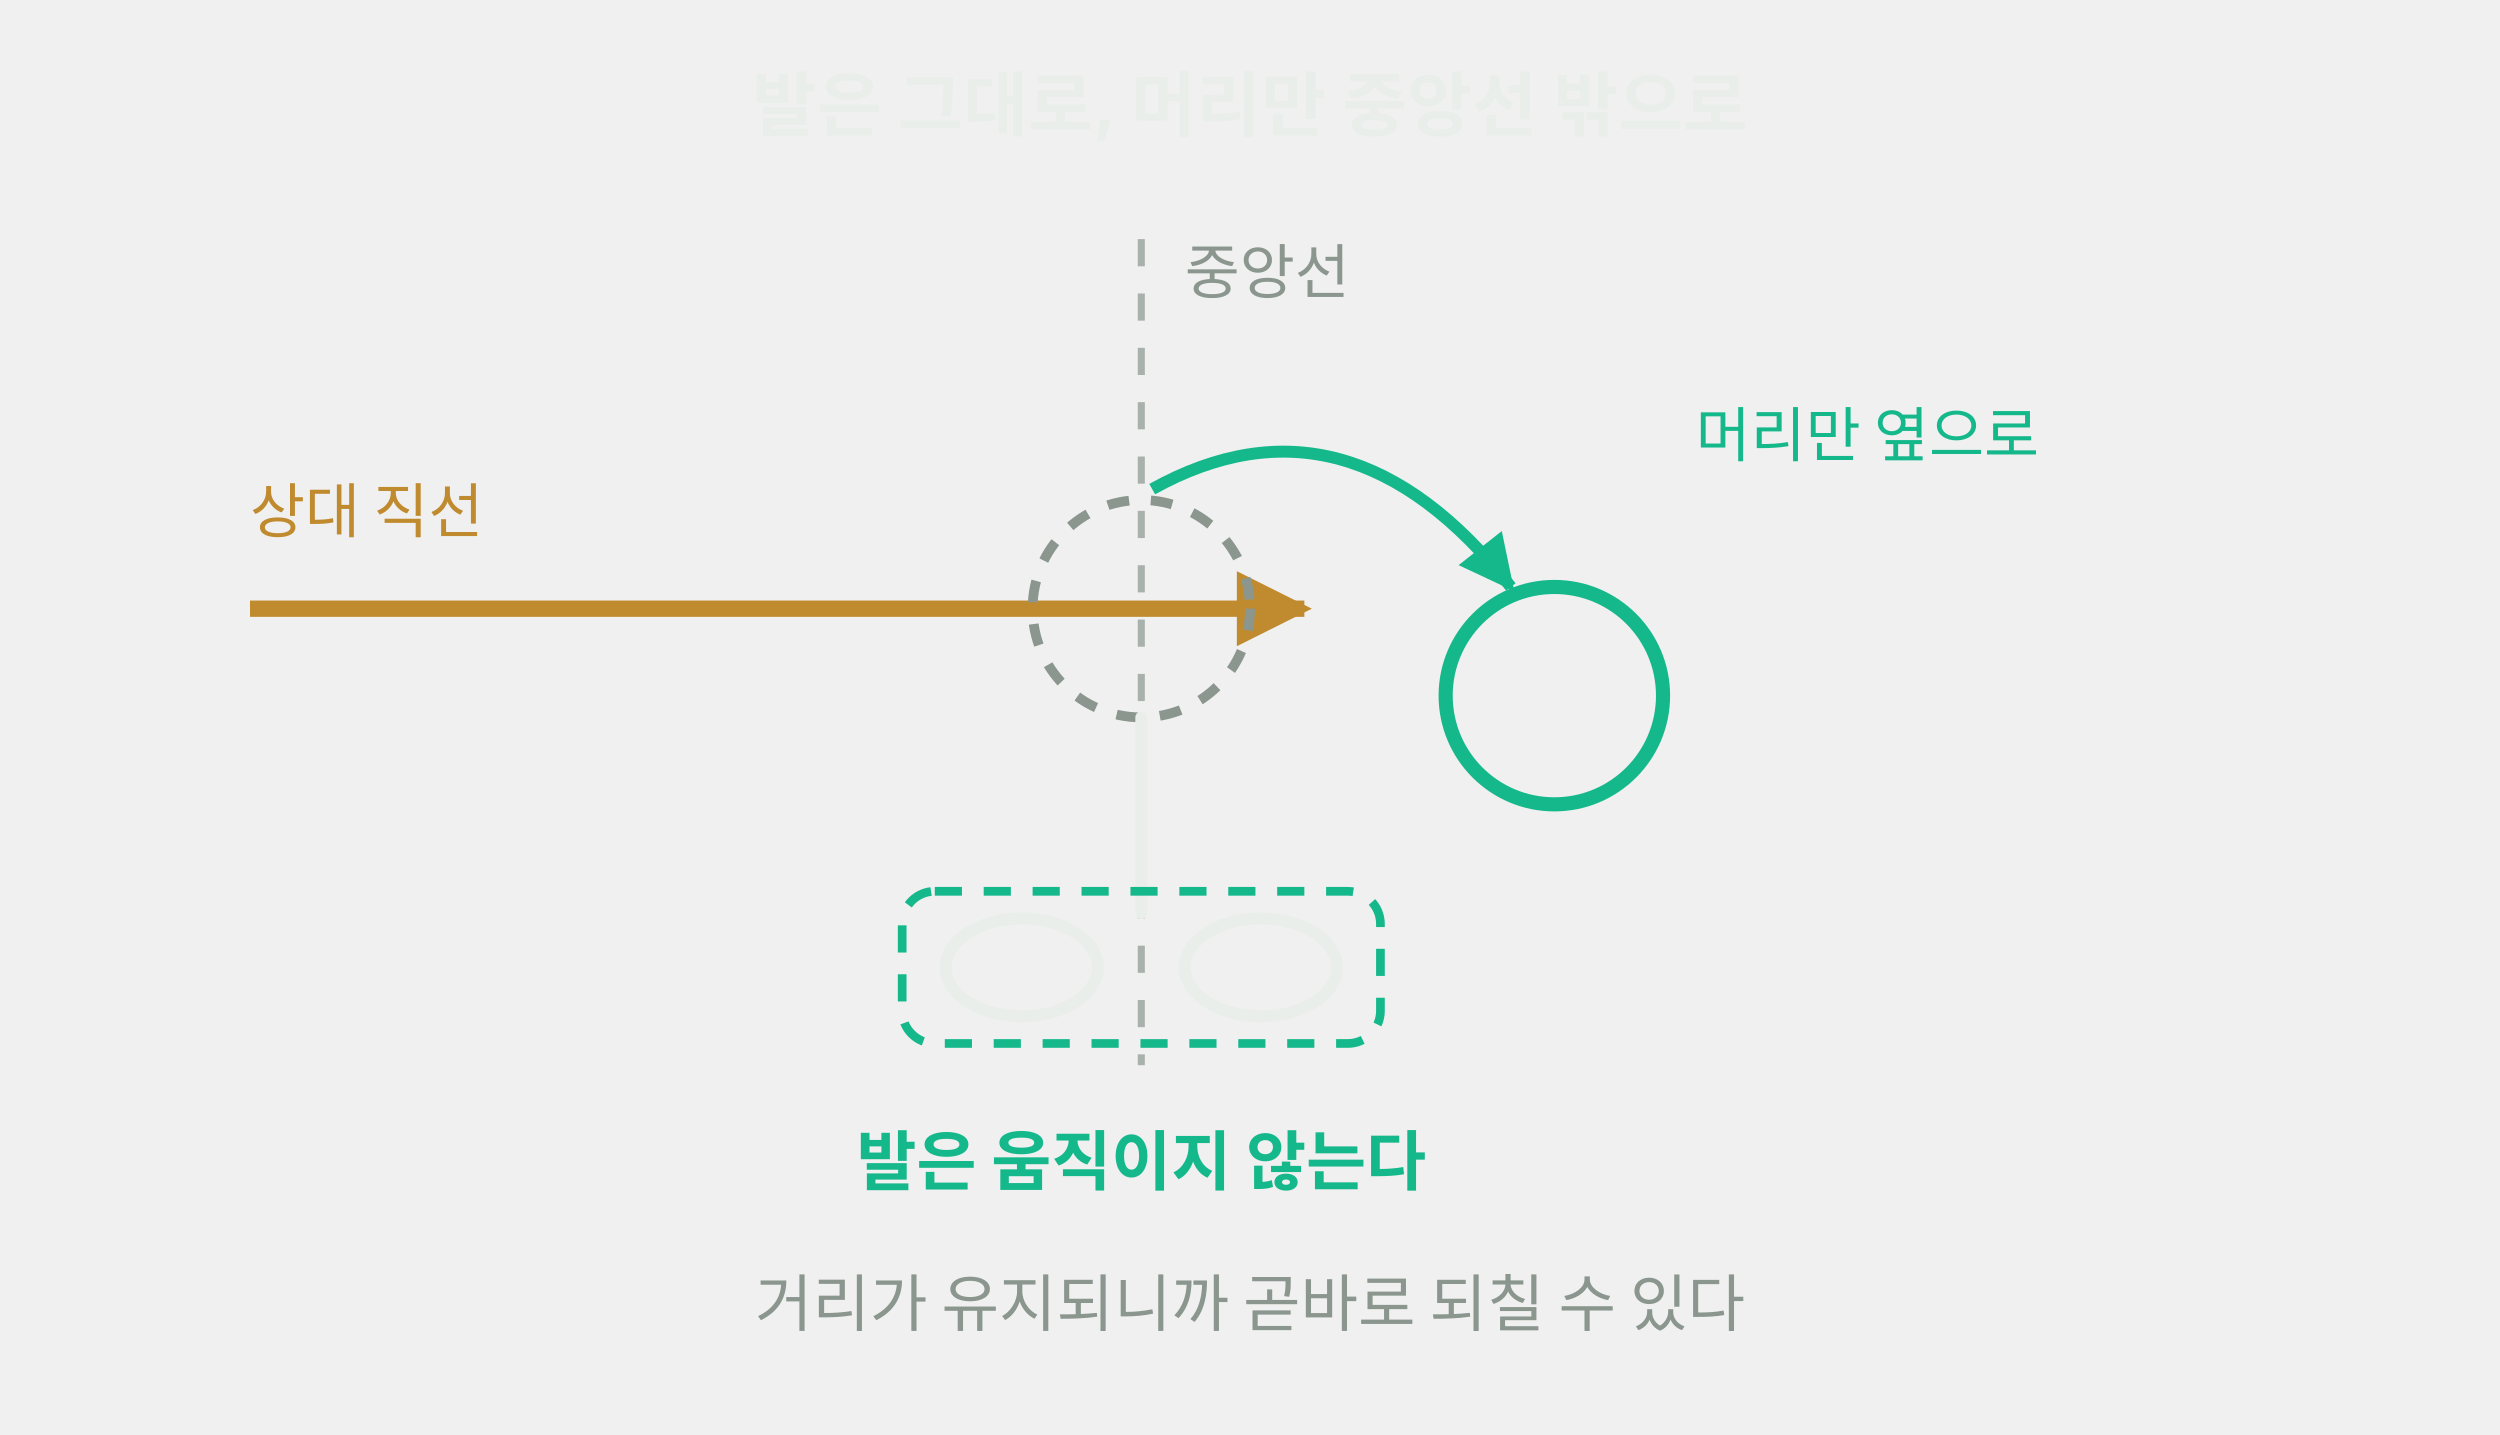
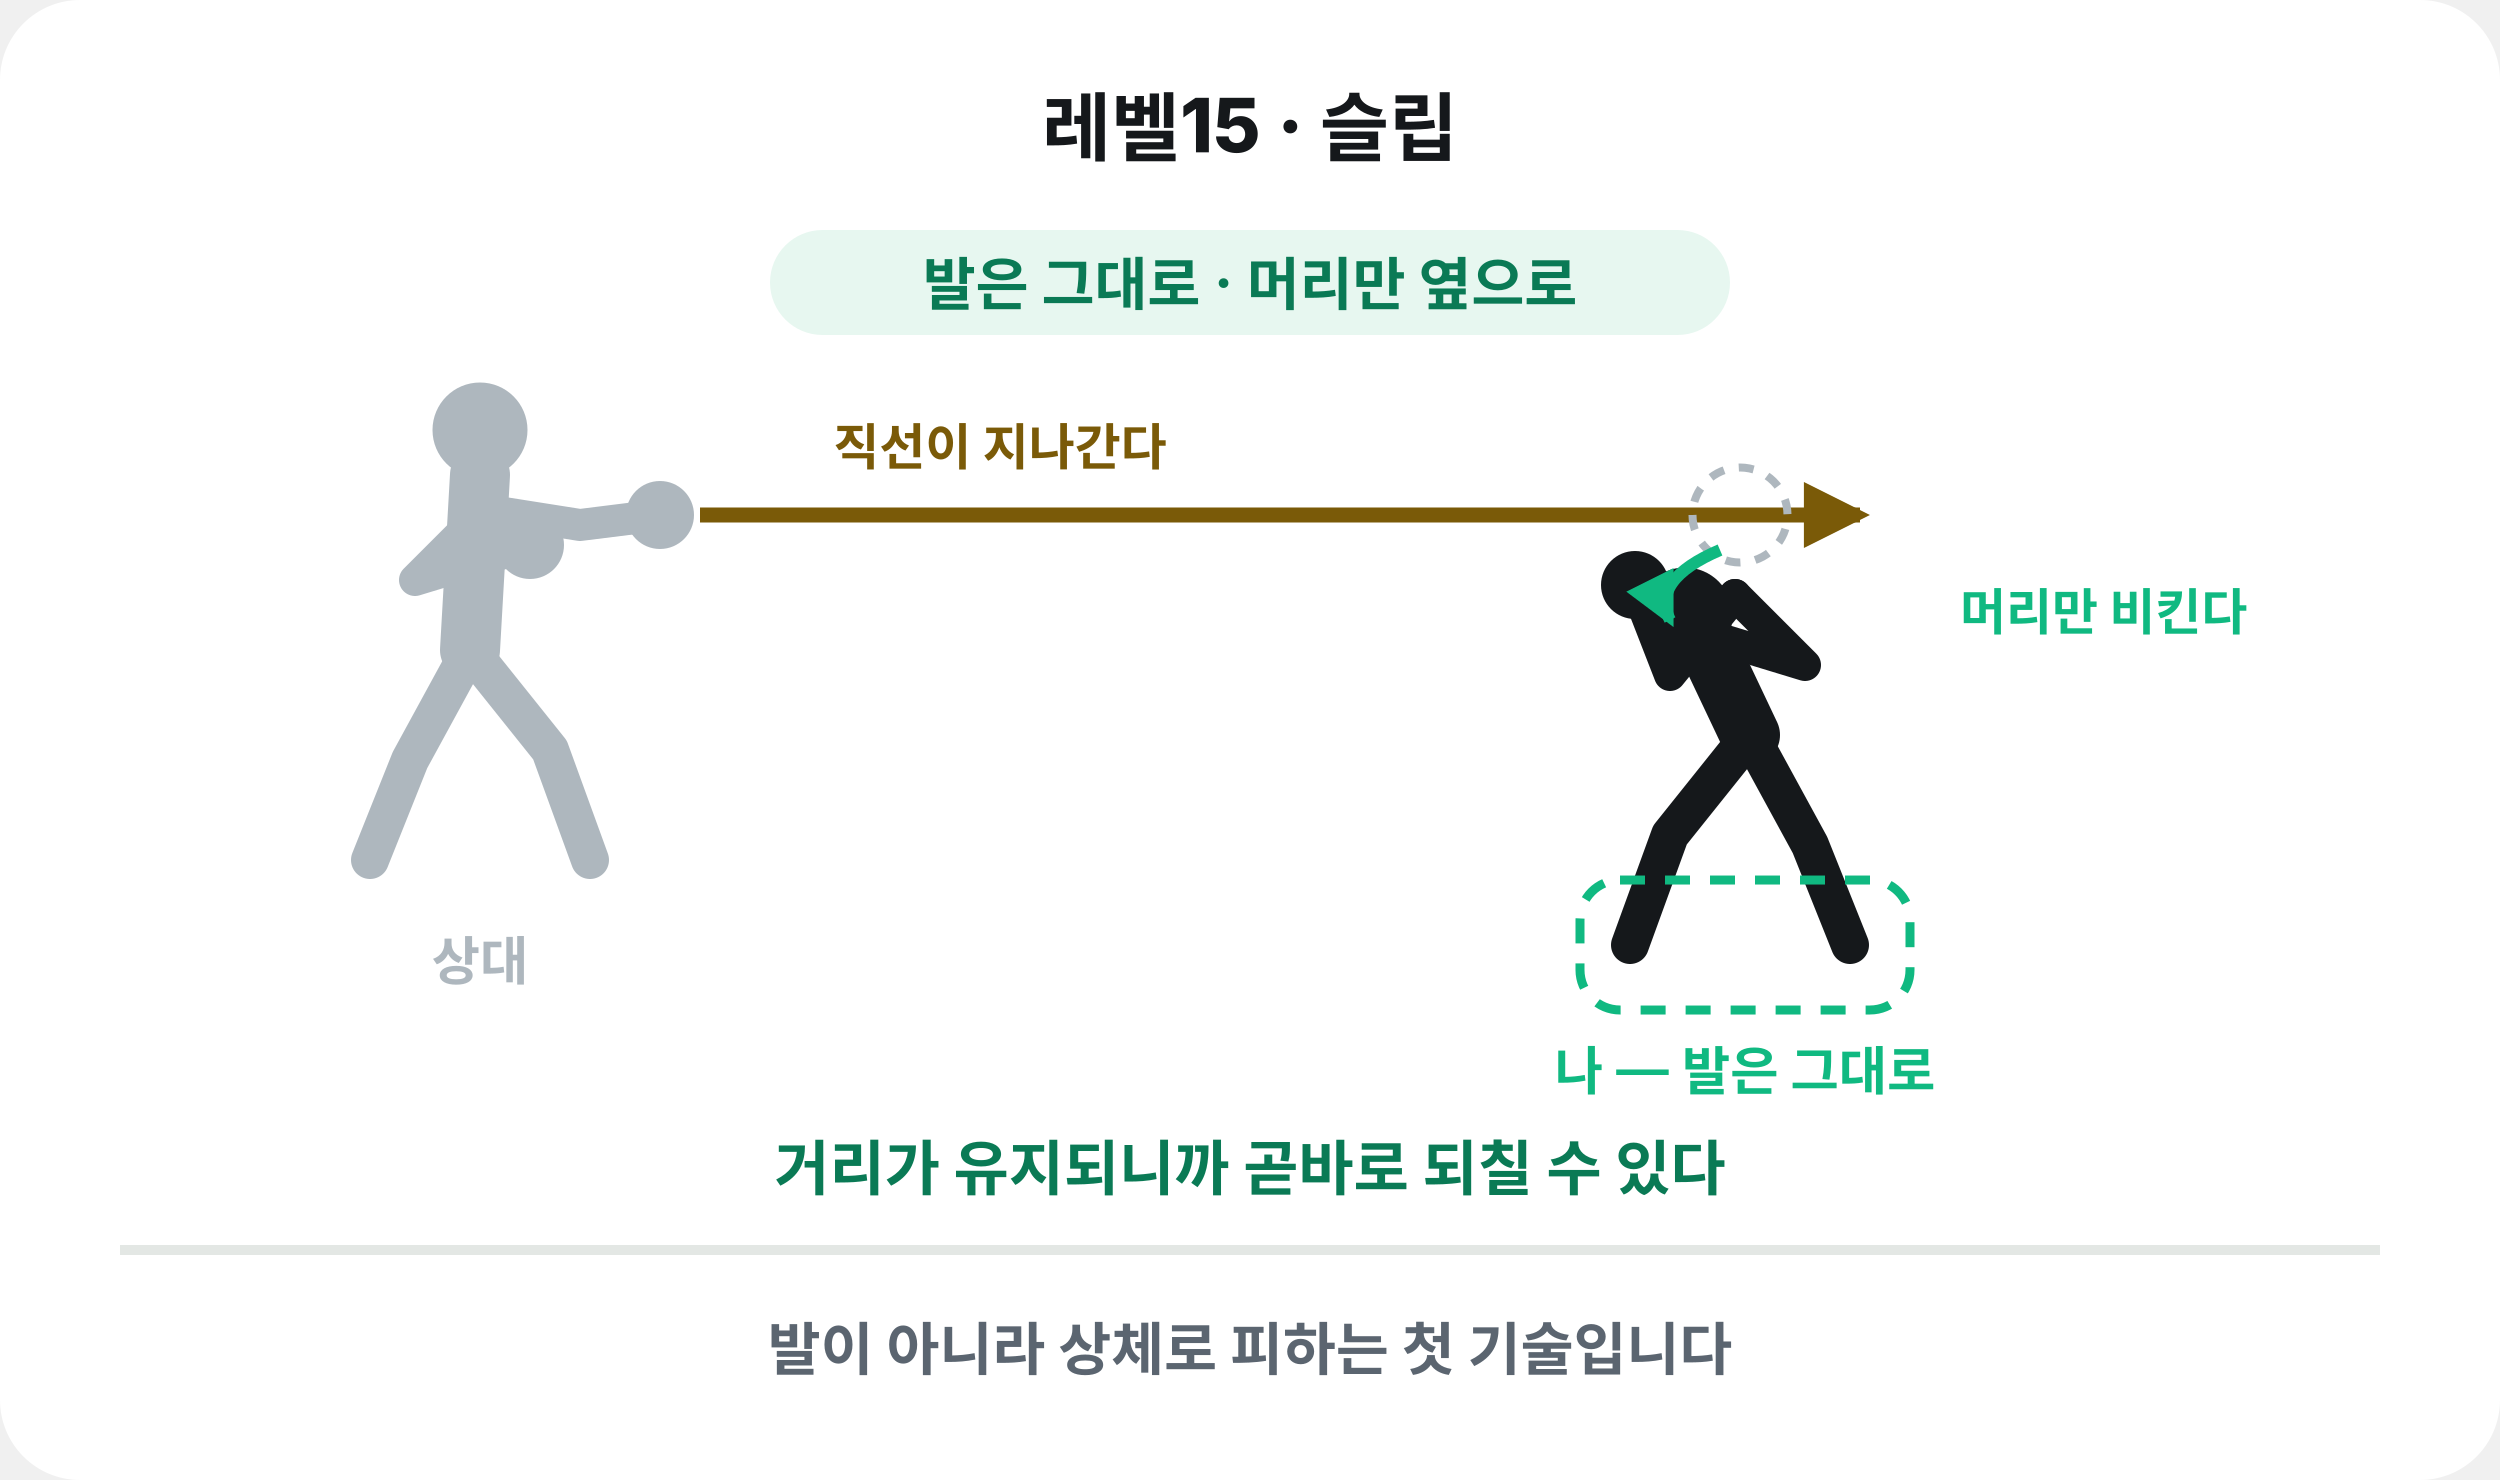
- <svg xmlns="http://www.w3.org/2000/svg" viewBox="0 0 460 264" role="img" font-family="'IBM Plex Sans KR', system-ui, -apple-system, 'Malgun Gothic', sans-serif" aria-label="정면에서 본 그림. 직선 펀치가 중앙선으로 들어올 때 발은 그대로 두고 머리만 중앙선 밖으로 옮긴다.">
+ <svg xmlns="http://www.w3.org/2000/svg" viewBox="0 0 500 296" role="img" font-family="'Pretendard','IBM Plex Sans KR',system-ui,-apple-system,'Malgun Gothic',sans-serif" aria-label="직선 펀치가 들어올 때 발은 그대로 두고 머리만 궤도 밖으로 옮긴다.">
  <defs>
-     <marker id="s-m" viewBox="0 0 10 10" refX="9" refY="5" markerWidth="4.6" markerHeight="4.6" orient="auto-start-reverse">
-       <path d="M0,0 L10,5 L0,10 z" fill="var(--mint, #15B88A)" />
+     <marker id="s-m" viewBox="0 0 10 10" refX="8.5" refY="5" markerWidth="4.4" markerHeight="4.4" orient="auto-start-reverse">
+       <path d="M0,0 L10,5 L0,10 z" fill="#10B981" />
    </marker>
-     <marker id="s-g" viewBox="0 0 10 10" refX="9" refY="5" markerWidth="4.6" markerHeight="4.6" orient="auto-start-reverse">
-       <path d="M0,0 L10,5 L0,10 z" fill="var(--gold, #C08A2E)" />
+     <marker id="s-g" viewBox="0 0 10 10" refX="8.5" refY="5" markerWidth="4.4" markerHeight="4.4" orient="auto-start-reverse">
+       <path d="M0,0 L10,5 L0,10 z" fill="#7A5A08" />
    </marker>
  </defs>
-   <text x="230" y="24" fill="var(--ink, #E9EEEA)" font-size="13" font-weight="700" text-anchor="middle">발은 그대로, 머리만 중앙선 밖으로</text>
-   <line x1="210" y1="44" x2="210" y2="196" stroke="var(--ink-3, #8A968E)" stroke-width="1.3" stroke-dasharray="5 5" opacity=".7" />
-   <text x="218" y="54" fill="var(--ink-3, #8A968E)" font-size="11" font-weight="500" text-anchor="start">중앙선</text>
-   <line x1="46" y1="112" x2="240" y2="112" stroke="var(--gold, #C08A2E)" stroke-width="3" marker-end="url(#s-g)" />
-   <text x="46" y="98" fill="var(--gold, #C08A2E)" font-size="11" font-weight="500" text-anchor="start">상대 직선</text>
-   <circle cx="210" cy="112" r="20" fill="none" stroke="var(--ink-3, #8A968E)" stroke-width="1.8" stroke-dasharray="4 4" />
-   <circle cx="286" cy="128" r="20" fill="none" stroke="var(--mint, #15B88A)" stroke-width="2.6" />
-   <path d="M212,90 Q248,70 278,108" fill="none" stroke="var(--mint, #15B88A)" stroke-width="2.2" marker-end="url(#s-m)" />
-   <text x="312" y="84" fill="var(--mint, #15B88A)" font-size="11" font-weight="500" text-anchor="start">머리만 옆으로</text>
-   <line x1="210" y1="132" x2="210" y2="168" stroke="var(--ink, #E9EEEA)" stroke-width="2.2" stroke-linecap="round" />
-   <ellipse cx="188" cy="178" rx="14" ry="9" fill="none" stroke="var(--ink, #E9EEEA)" stroke-width="2.2" />
-   <ellipse cx="232" cy="178" rx="14" ry="9" fill="none" stroke="var(--ink, #E9EEEA)" stroke-width="2.2" />
-   <rect x="166" y="164" width="88" height="28" rx="6" fill="none" stroke="var(--mint, #15B88A)" stroke-width="1.6" stroke-dasharray="5 4" />
-   <text x="210" y="218" fill="var(--mint, #15B88A)" font-size="12" font-weight="700" text-anchor="middle">발은 움직이지 않는다</text>
-   <text x="230" y="244" fill="var(--ink-3, #8A968E)" font-size="11.5" font-weight="500" text-anchor="middle">거리가 유지되니까 곧바로 되칠 수 있다</text>
+   <rect x="0" y="0" width="500" height="296" rx="16" fill="#FFFFFF" />
+   <text x="250" y="31" fill="#15181B" font-size="15" font-weight="800" text-anchor="middle">레벨15 · 슬립</text>
+   <rect x="154" y="46" width="192" height="21" rx="10.5" fill="#E7F7F0" />
+   <text x="250" y="61" fill="#0A7A55" font-size="11.5" font-weight="700" text-anchor="middle">발은 그대로 · 머리만 옆으로</text>
+   <g opacity="1">
+     <polyline points="97,102 83,116 106,109" fill="none" stroke="#AEB7BE" stroke-width="6.4" stroke-linecap="round" stroke-linejoin="round" />
+     <circle cx="106" cy="109" r="6.8" fill="#AEB7BE" />
+     <polyline points="94,130 82,152 74,172" fill="none" stroke="#AEB7BE" stroke-width="7.6" stroke-linecap="round" stroke-linejoin="round" />
+     <polyline points="96,95 94,130" fill="none" stroke="#AEB7BE" stroke-width="12" stroke-linecap="round" stroke-linejoin="round" />
+     <polyline points="94,130 110,150 118,172" fill="none" stroke="#AEB7BE" stroke-width="7.6" stroke-linecap="round" stroke-linejoin="round" />
+     <circle cx="96" cy="86" r="9.5" fill="#AEB7BE" />
+     <polyline points="97,102 116,105 132,103" fill="none" stroke="#AEB7BE" stroke-width="6.4" stroke-linecap="round" stroke-linejoin="round" />
+     <circle cx="132" cy="103" r="6.8" fill="#AEB7BE" />
+   </g>
+   <text x="96" y="196" fill="#AEB7BE" font-size="10.5" font-weight="600" text-anchor="middle">상대</text>
+   <line x1="140" y1="103" x2="372" y2="103" stroke="#7A5A08" stroke-width="3" marker-end="url(#s-g)" />
+   <text x="200" y="93" fill="#7A5A08" font-size="10" font-weight="700" text-anchor="middle">직선이 지나간다</text>
+   <g transform="translate(696,0) scale(-1,1)">
+     <circle cx="348" cy="103" r="9.5" fill="none" stroke="#AEB7BE" stroke-width="1.6" stroke-dasharray="3 3" />
+     <g opacity="1">
+       <polyline points="349,119 335,133 358,126" fill="none" stroke="#15181B" stroke-width="6.4" stroke-linecap="round" stroke-linejoin="round" />
+       <circle cx="358" cy="126" r="6.8" fill="#15181B" />
+       <polyline points="346,147 334,169 326,189" fill="none" stroke="#15181B" stroke-width="7.6" stroke-linecap="round" stroke-linejoin="round" />
+       <polyline points="355,128 346,147" fill="none" stroke="#15181B" stroke-width="12" stroke-linecap="round" stroke-linejoin="round" />
+       <polyline points="346,147 362,167 370,189" fill="none" stroke="#15181B" stroke-width="7.6" stroke-linecap="round" stroke-linejoin="round" />
+       <circle cx="359" cy="123" r="9.5" fill="#15181B" />
+       <polyline points="349,119 362,135 369,117" fill="none" stroke="#15181B" stroke-width="6.4" stroke-linecap="round" stroke-linejoin="round" />
+       <circle cx="369" cy="117" r="6.8" fill="#15181B" />
+     </g>
+   </g>
+   <path d="M344,110 Q330,116 334,124" fill="none" stroke="#10B981" stroke-width="2.4" marker-end="url(#s-m)" />
+   <text x="392" y="126" fill="#10B981" font-size="10" font-weight="700" text-anchor="start">머리만 비킨다</text>
+   <rect x="316" y="176" width="66" height="26" rx="8" fill="none" stroke="#10B981" stroke-width="1.8" stroke-dasharray="5 4" />
+   <text x="349" y="218" fill="#10B981" font-size="10.5" font-weight="600" text-anchor="middle">나 — 발은 그대로</text>
+   <text x="250" y="238" fill="#0A7A55" font-size="12" font-weight="800" text-anchor="middle">거리가 유지되니까 곧바로 되칠 수 있다</text>
+   <line x1="24" y1="250" x2="476" y2="250" stroke="#E3E7E4" stroke-width="2" />
+   <text x="250" y="274" fill="#5B6570" font-size="11.5" font-weight="700" text-anchor="middle">발이 아니라 상체로 피하는 첫 기술입니다</text>
</svg>
